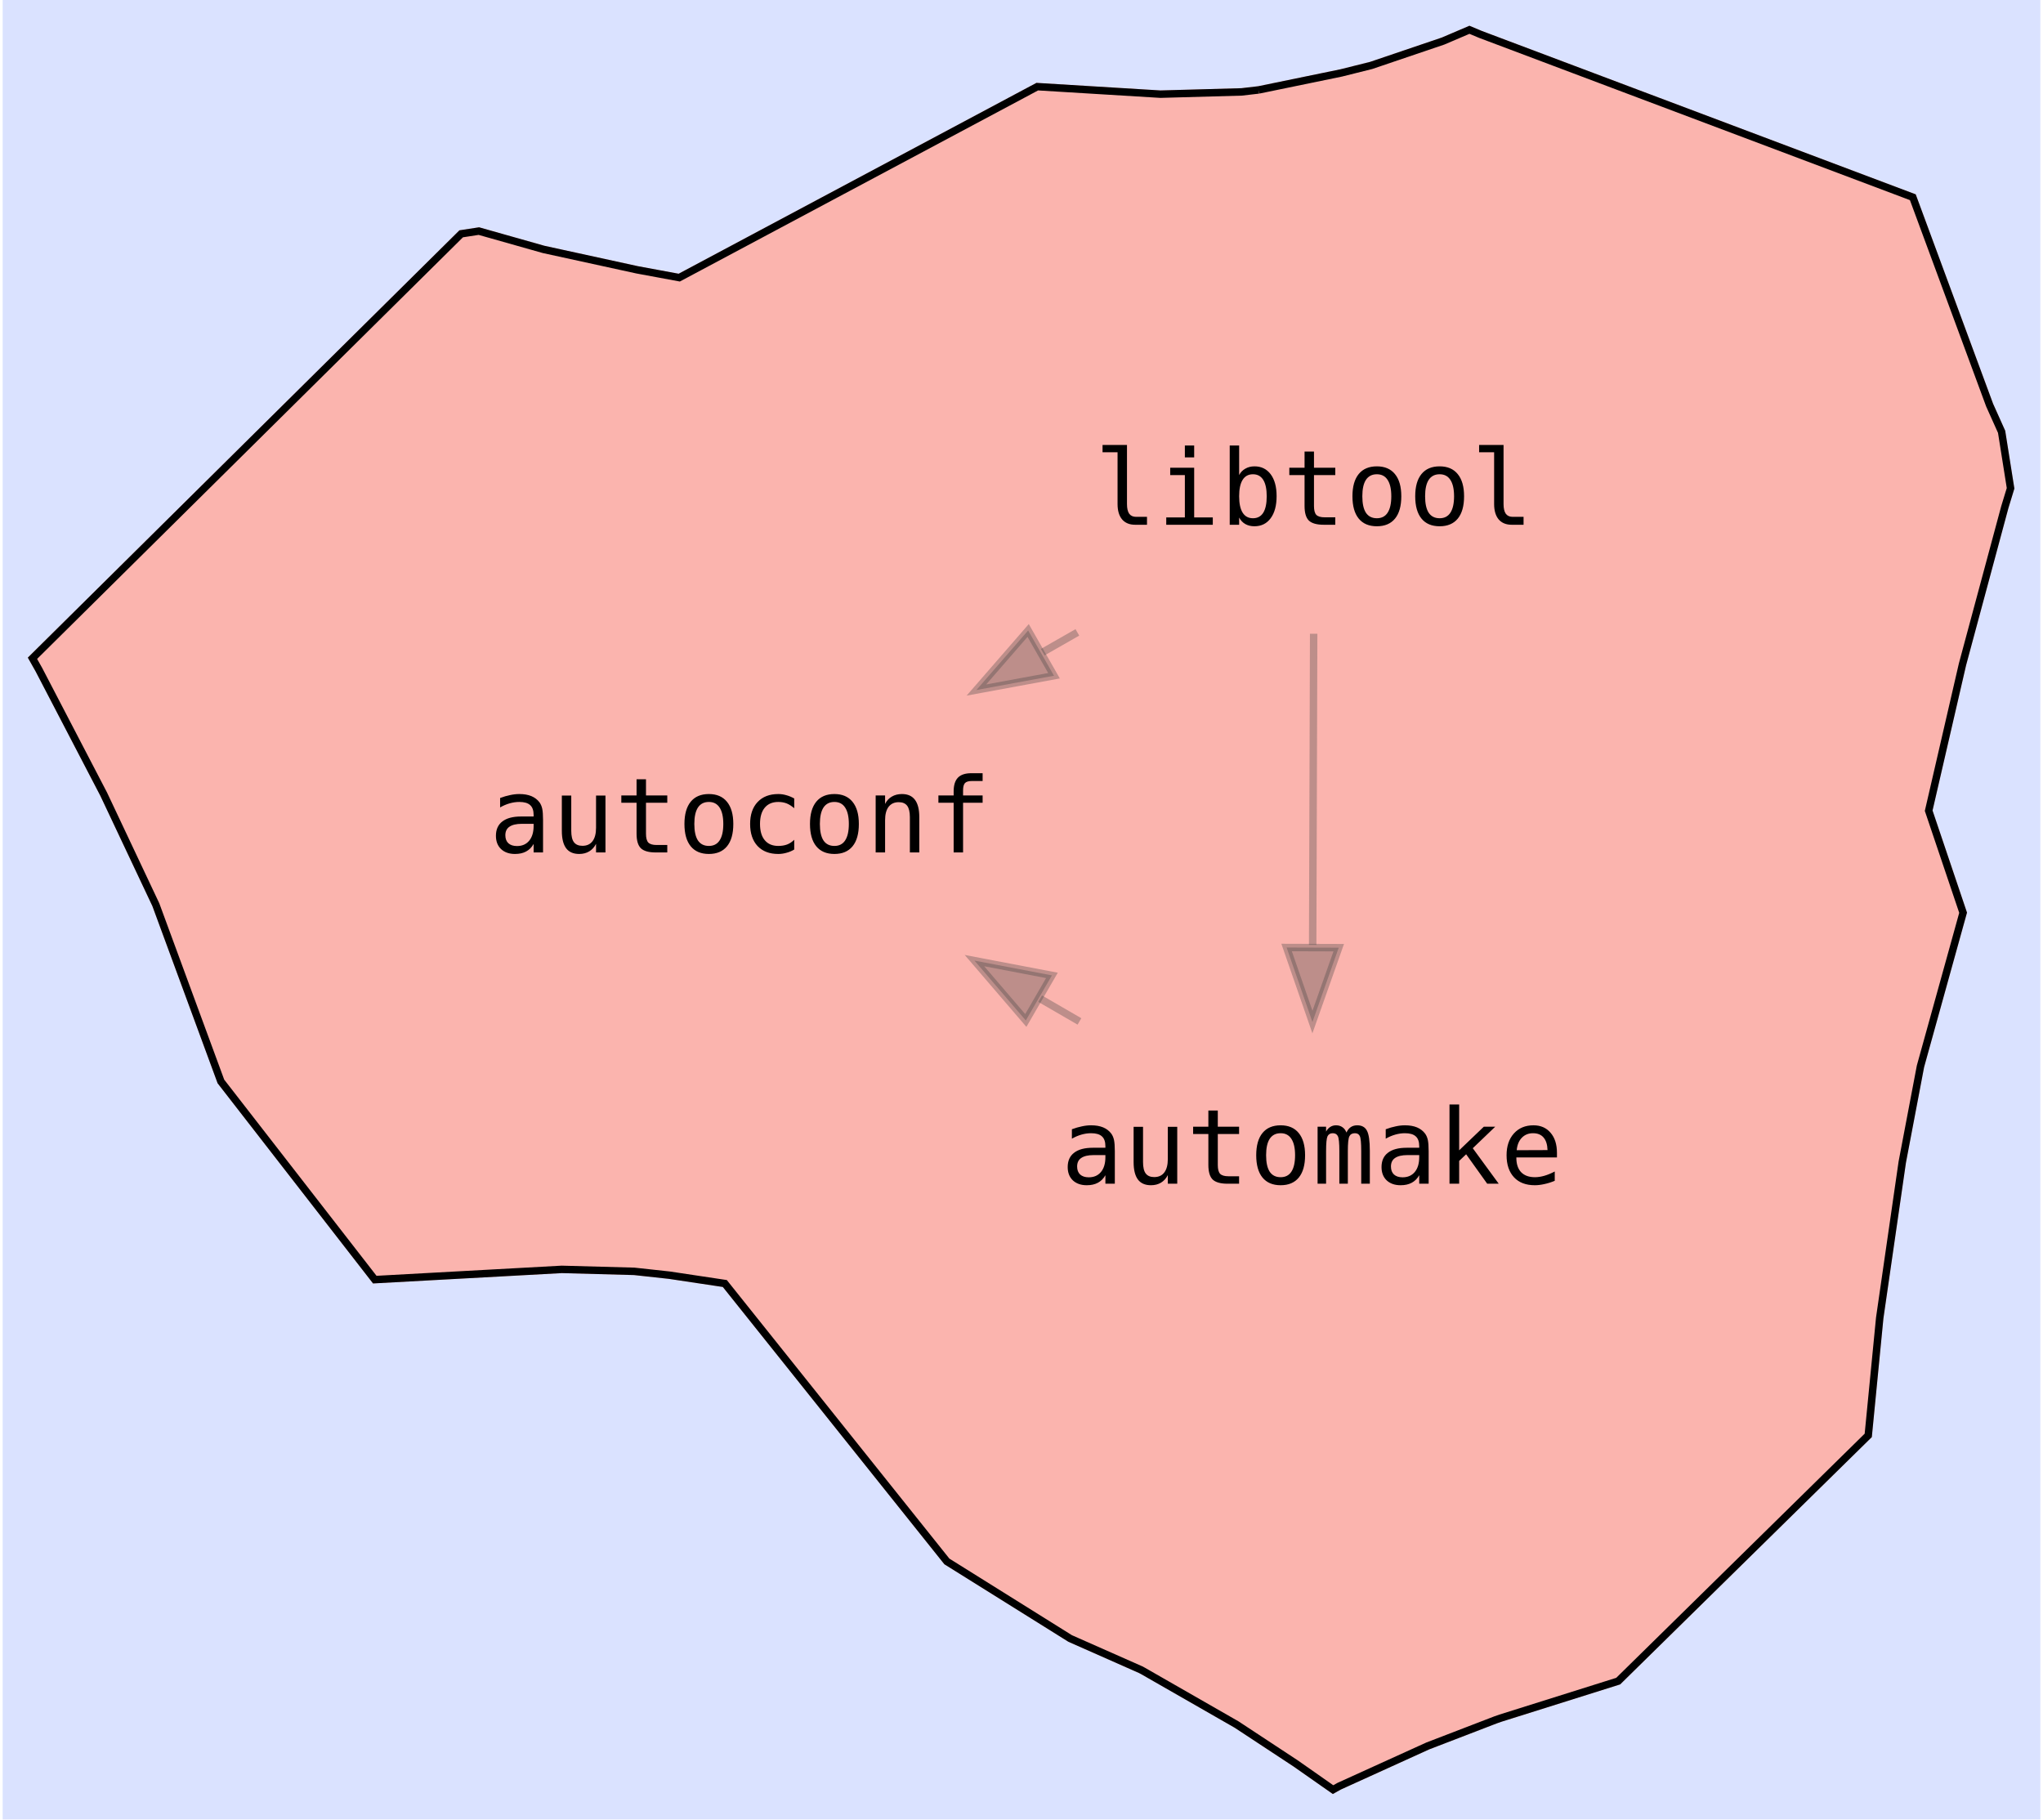
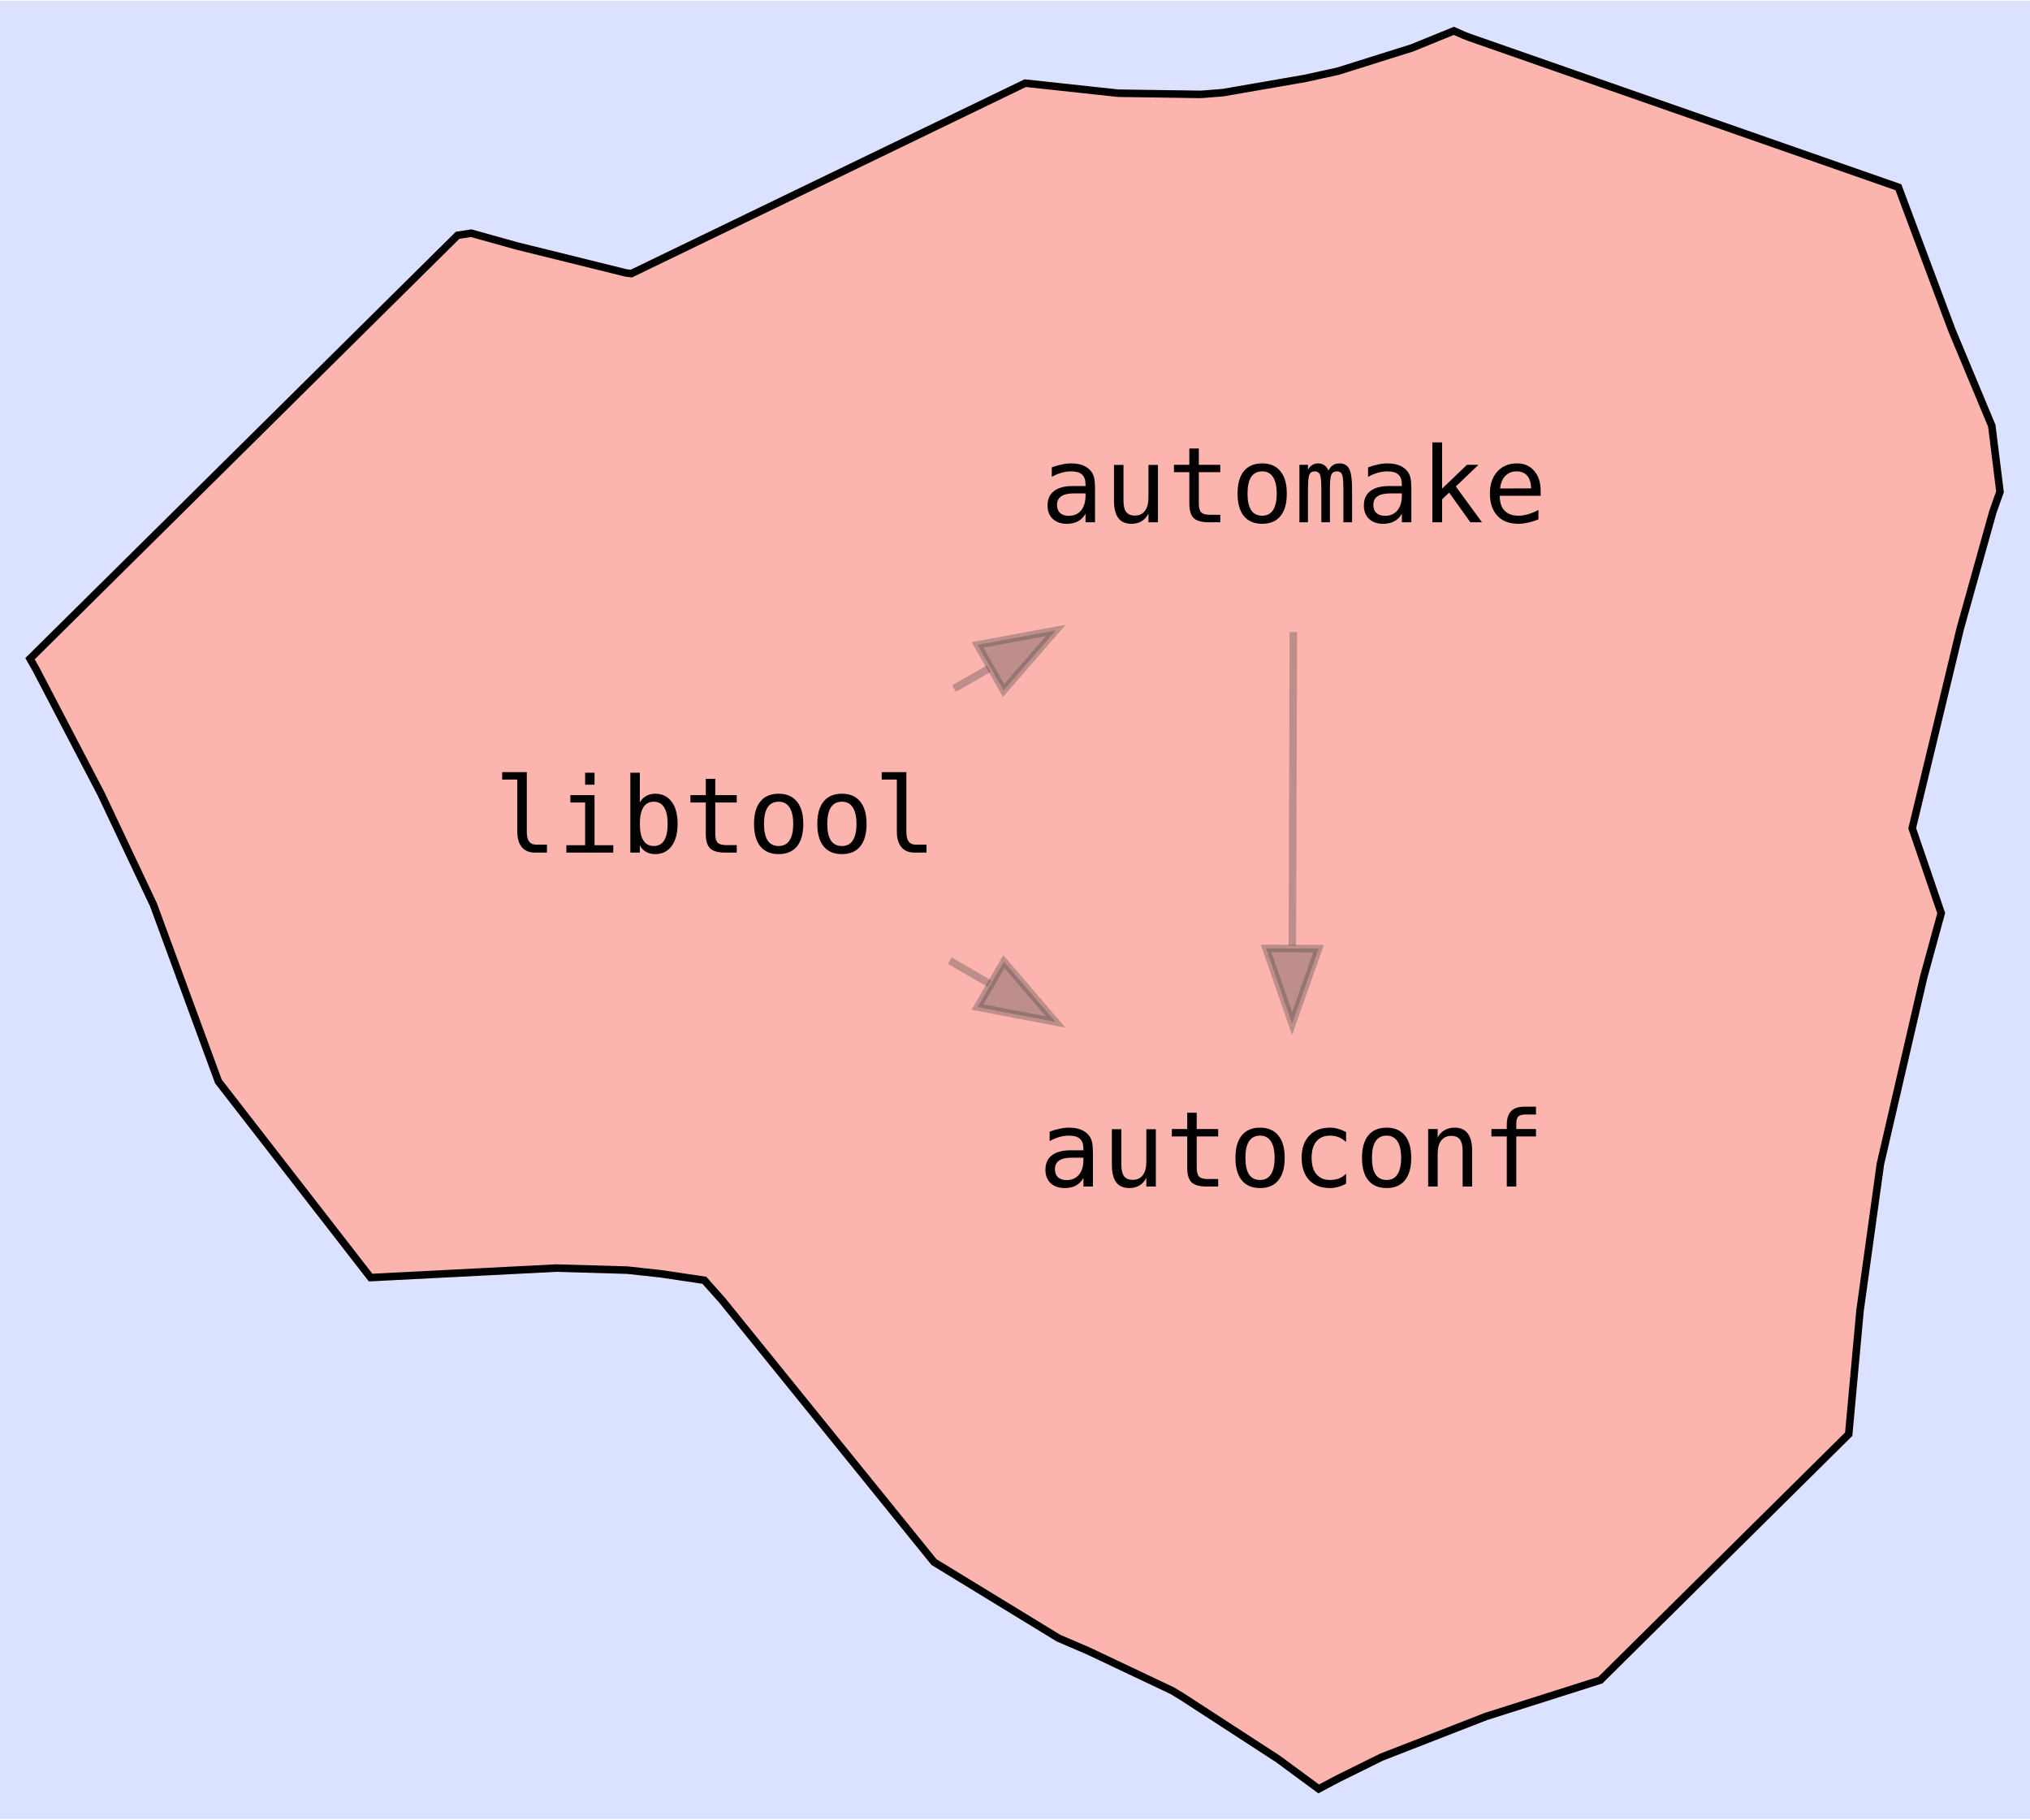
- <svg xmlns="http://www.w3.org/2000/svg" width="274pt" height="244pt" viewBox="0.00 0.00 273.64 244.32">
-   <g id="graph0" class="graph" transform="scale(1 1) rotate(0) translate(45.1025 173.2564)">
-     <polygon fill="#dae2ff" stroke="transparent" points="-45.102,71.064 -45.102,-173.256 228.542,-173.256 228.542,71.064 -45.102,71.064" />
-     <polygon fill="#fbb4ae" stroke="#fbb4ae" points="39.714,-2.533 29.977,-2.797 4.868,-1.421 -15.796,-28.033 -24.534,-51.769 -31.537,-66.612 -40.244,-83.339 -41.102,-84.86 16.472,-141.859 18.847,-142.224 27.539,-139.765 40.098,-137.024 45.758,-135.976 93.835,-161.621 110.376,-160.612 121.281,-160.915 123.577,-161.182 134.654,-163.463 138.676,-164.469 148.34,-167.747 151.874,-169.256 153.354,-168.635 211.415,-146.771 221.732,-118.849 223.339,-115.271 224.542,-107.686 223.768,-105.151 218.087,-84.054 213.545,-64.39 218.168,-50.691 212.443,-30.069 209.997,-17.195 206.971,3.716 205.429,19.496 171.85,52.493 156.056,57.461 155.378,57.698 146.278,61.198 134.373,66.607 133.556,67.064 128.516,63.534 120.6,58.322 108.023,51.117 107.719,50.956 107.844,10.966 105.657,-10.963 95.058,-13.057 112.297,-18.269 111.454,-19.066 107.941,-20.976 105.521,-24.167 80.859,-30.345 79.029,-29.062 79.029,-29.062 80.859,-30.345 105.521,-24.167 107.941,-20.976 111.454,-19.066 112.297,-18.269 95.058,-13.057 105.657,-10.963 107.844,10.966 107.719,50.956 98.256,46.77 81.695,36.42 51.875,-.9 51.981,-1.035 51.911,-34.149 49.194,-58.97 54.393,-57.742 58.372,-58.637 62.246,-61.194 63.28,-62.331 65.319,-62.331 65.556,-62.386 68.917,-98.605 69.078,-108.355 75.834,-101.899 77.672,-100.367 77.672,-100.367 75.834,-101.899 69.078,-108.355 68.917,-98.605 65.556,-62.386 65.319,-62.331 63.28,-62.331 62.246,-61.194 58.372,-58.637 54.393,-57.742 49.194,-58.97 45.834,-61.234 45.001,-62.18 45.776,-63.123 49.858,-66.078 54.54,-67.201 57.759,-66.478 57.759,-66.478 54.54,-67.201 49.858,-66.078 45.776,-63.123 45.001,-62.18 45.834,-61.234 49.194,-58.97 51.911,-34.149 51.981,-1.035 51.875,-.9 44.428,-2.019 39.714,-2.533 39.714,-2.533" />
-     <polyline fill="none" stroke="#000000" points="123.577,-161.182 134.654,-163.463 138.676,-164.469 148.34,-167.747 151.874,-169.256 153.354,-168.635 211.415,-146.771 221.732,-118.849 223.339,-115.271 224.542,-107.686 223.768,-105.151 218.087,-84.054 213.545,-64.39 218.168,-50.691 212.443,-30.069 209.997,-17.195 206.971,3.716 205.429,19.496 171.85,52.493 156.056,57.461 155.378,57.698 146.278,61.198 134.373,66.607 133.556,67.064 128.516,63.534 120.6,58.322 108.023,51.117 107.719,50.956 98.256,46.77 81.695,36.42 51.875,-.9 44.428,-2.019 39.714,-2.533 29.977,-2.797 4.868,-1.421 -15.796,-28.033 -24.534,-51.769 -31.537,-66.612 -40.244,-83.339 -41.102,-84.86 16.472,-141.859 18.847,-142.224 27.539,-139.765 40.098,-137.024 45.758,-135.976 93.835,-161.621 110.376,-160.612 121.281,-160.915 123.577,-161.182 " />
+ <svg xmlns="http://www.w3.org/2000/svg" width="270pt" height="242pt" viewBox="0.00 0.00 270.47 242.20">
+   <g id="graph0" class="graph" transform="scale(1 1) rotate(0) translate(47.2194 172.2527)">
+     <polygon fill="#dae2ff" stroke="transparent" points="-47.219,69.945 -47.219,-172.253 223.25,-172.253 223.25,69.945 -47.219,69.945" />
+     <polygon fill="#fbb4ae" stroke="#fbb4ae" points="-33.744,-66.589 -26.778,-51.852 -18.12,-28.304 2.158,-2.173 26.885,-3.439 27.621,-34.826 25.884,-55.668 9.627,-56.293 31.509,-62.473 32.036,-62.156 33.344,-62.156 34.216,-62.357 38.188,-62.357 38.7,-62.24 39.157,-62.24 42.915,-65.723 45.777,-66.965 45.777,-66.965 42.915,-65.723 39.157,-62.24 42.237,-59.538 45.569,-58.093 50.602,-58.093 54.454,-59.767 57.245,-62.139 58.118,-62.139 58.678,-62.263 61.019,-62.263 61.777,-62.432 63.476,-106.309 60.306,-109.781 87.852,-110.657 87.852,-110.657 60.306,-109.781 63.476,-106.309 64.996,-104.824 67.124,-102.982 69.917,-99.758 69.917,-99.758 67.124,-102.982 64.996,-104.824 63.476,-106.309 61.777,-62.432 61.019,-62.263 58.678,-62.263 58.118,-62.139 57.245,-62.139 54.454,-59.767 50.602,-58.093 45.569,-58.093 42.237,-59.538 39.157,-62.24 38.7,-62.24 38.188,-62.357 34.216,-62.357 33.344,-62.156 32.036,-62.156 31.509,-62.473 9.627,-56.293 25.884,-55.668 27.621,-34.826 26.885,-3.439 36.372,-3.164 40.839,-2.677 46.627,-1.813 48.204,-3.904 51.737,-7.872 58.106,-14.421 66.014,-21.751 67.255,-22.762 67.903,-23.587 67.992,-35.031 67.992,-35.031 67.903,-23.587 67.255,-22.762 66.014,-21.751 58.106,-14.421 51.737,-7.872 48.204,-3.904 46.627,-1.813 49.004,.859 77.224,35.725 93.813,45.858 97.761,47.553 108.962,52.858 110.217,53.615 123.063,61.958 128.476,65.945 130.994,64.609 136.855,61.709 150.774,56.291 166.007,51.453 199.095,18.69 200.601,2.245 203.318,-17.307 209.076,-42.167 211.419,-50.721 207.557,-62.024 213.957,-88.632 218.309,-104.199 219.25,-106.845 218.16,-115.641 212.855,-128.346 205.717,-147.419 148.443,-167.421 147.815,-167.669 146.492,-168.253 140.895,-165.975 131.058,-162.884 126.693,-161.924 115.712,-160.018 112.876,-159.794 112.719,-159.789 101.772,-159.946 89.377,-161.284 36.902,-135.918 36.186,-136.003 21.612,-139.609 15.561,-141.298 13.745,-141.015 -43.219,-84.614 -42.406,-83.178 -33.744,-66.589 -33.744,-66.589" />
+     <polyline fill="none" stroke="#000000" points="112.876,-159.794 112.719,-159.789 101.772,-159.946 89.377,-161.284 36.902,-135.918 36.186,-136.003 21.612,-139.609 15.561,-141.298 13.745,-141.015 -43.219,-84.614 -42.406,-83.178 -33.744,-66.589 -26.778,-51.852 -18.12,-28.304 2.158,-2.173 26.885,-3.439 36.372,-3.164 40.839,-2.677 46.627,-1.813 49.004,.859 77.224,35.725 93.813,45.858 97.761,47.553 108.962,52.858 110.217,53.615 123.063,61.958 128.476,65.945 130.994,64.609 136.855,61.709 150.774,56.291 166.007,51.453 199.095,18.69 200.601,2.245 203.318,-17.307 209.076,-42.167 211.419,-50.721 207.557,-62.024 213.957,-88.632 218.309,-104.199 219.25,-106.845 218.16,-115.641 212.855,-128.346 205.717,-147.419 148.443,-167.421 147.815,-167.669 146.492,-168.253 140.895,-165.975 131.058,-162.884 126.693,-161.924 115.712,-160.018 112.876,-159.794 " />
    <g id="edge1" class="edge">
-       <path fill="none" stroke="#444444" stroke-opacity="0.333" d="M130.952,-88.155C130.914,-76.091 130.863,-60.06 130.82,-46.368" />
-       <polygon fill="#444444" fill-opacity="0.333" stroke="#444444" stroke-opacity="0.333" points="134.319,-45.998 130.787,-36.009 127.319,-46.02 134.319,-45.998" />
+       <path fill="none" stroke="#444444" stroke-opacity="0.333" d="M125.102,-88.155C125.064,-76.091 125.013,-60.06 124.97,-46.368" />
+       <polygon fill="#444444" fill-opacity="0.333" stroke="#444444" stroke-opacity="0.333" points="128.469,-45.998 124.937,-36.009 121.469,-46.02 128.469,-45.998" />
    </g>
    <g id="edge2" class="edge">
-       <path fill="none" stroke="#444444" stroke-opacity="0.333" d="M99.22,-88.337C97.68,-87.459 96.126,-86.571 94.568,-85.681" />
-       <polygon fill="#444444" fill-opacity="0.333" stroke="#444444" stroke-opacity="0.333" points="96.082,-82.515 85.662,-80.596 92.611,-88.594 96.082,-82.515" />
+       <path fill="none" stroke="#444444" stroke-opacity="0.333" d="M79.886,-80.638C81.425,-81.516 82.979,-82.404 84.538,-83.294" />
+       <polygon fill="#444444" fill-opacity="0.333" stroke="#444444" stroke-opacity="0.333" points="83.024,-86.46 93.443,-88.379 86.495,-80.381 83.024,-86.46" />
    </g>
    <g id="edge3" class="edge">
-       <path fill="none" stroke="#444444" stroke-opacity="0.333" d="M99.499,-36.094C97.755,-37.104 95.99,-38.126 94.221,-39.151" />
-       <polygon fill="#444444" fill-opacity="0.333" stroke="#444444" stroke-opacity="0.333" points="92.296,-36.221 85.398,-44.263 95.805,-42.278 92.296,-36.221" />
+       <path fill="none" stroke="#444444" stroke-opacity="0.333" d="M79.327,-44.391C81.071,-43.381 82.835,-42.359 84.605,-41.334" />
+       <polygon fill="#444444" fill-opacity="0.333" stroke="#444444" stroke-opacity="0.333" points="86.529,-44.264 93.427,-36.222 83.02,-38.207 86.529,-44.264" />
    </g>
    <g id="node1" class="node">
-       <text text-anchor="middle" x="131.01" y="-102.79" font-family="monospace" font-size="14.00" fill="#000000">libtool</text>
+       <text text-anchor="middle" x="125.16" y="-102.79" font-family="monospace" font-size="14.00" fill="#000000">automake</text>
    </g>
    <g id="node2" class="node">
-       <text text-anchor="middle" x="130.73" y="-14.3" font-family="monospace" font-size="14.00" fill="#000000">automake</text>
+       <text text-anchor="middle" x="124.88" y="-14.3" font-family="monospace" font-size="14.00" fill="#000000">autoconf</text>
    </g>
    <g id="node3" class="node">
-       <text text-anchor="middle" x="53.945" y="-58.785" font-family="monospace" font-size="14.00" fill="#000000">autoconf</text>
+       <text text-anchor="middle" x="48.096" y="-58.785" font-family="monospace" font-size="14.00" fill="#000000">libtool</text>
    </g>
  </g>
</svg>
